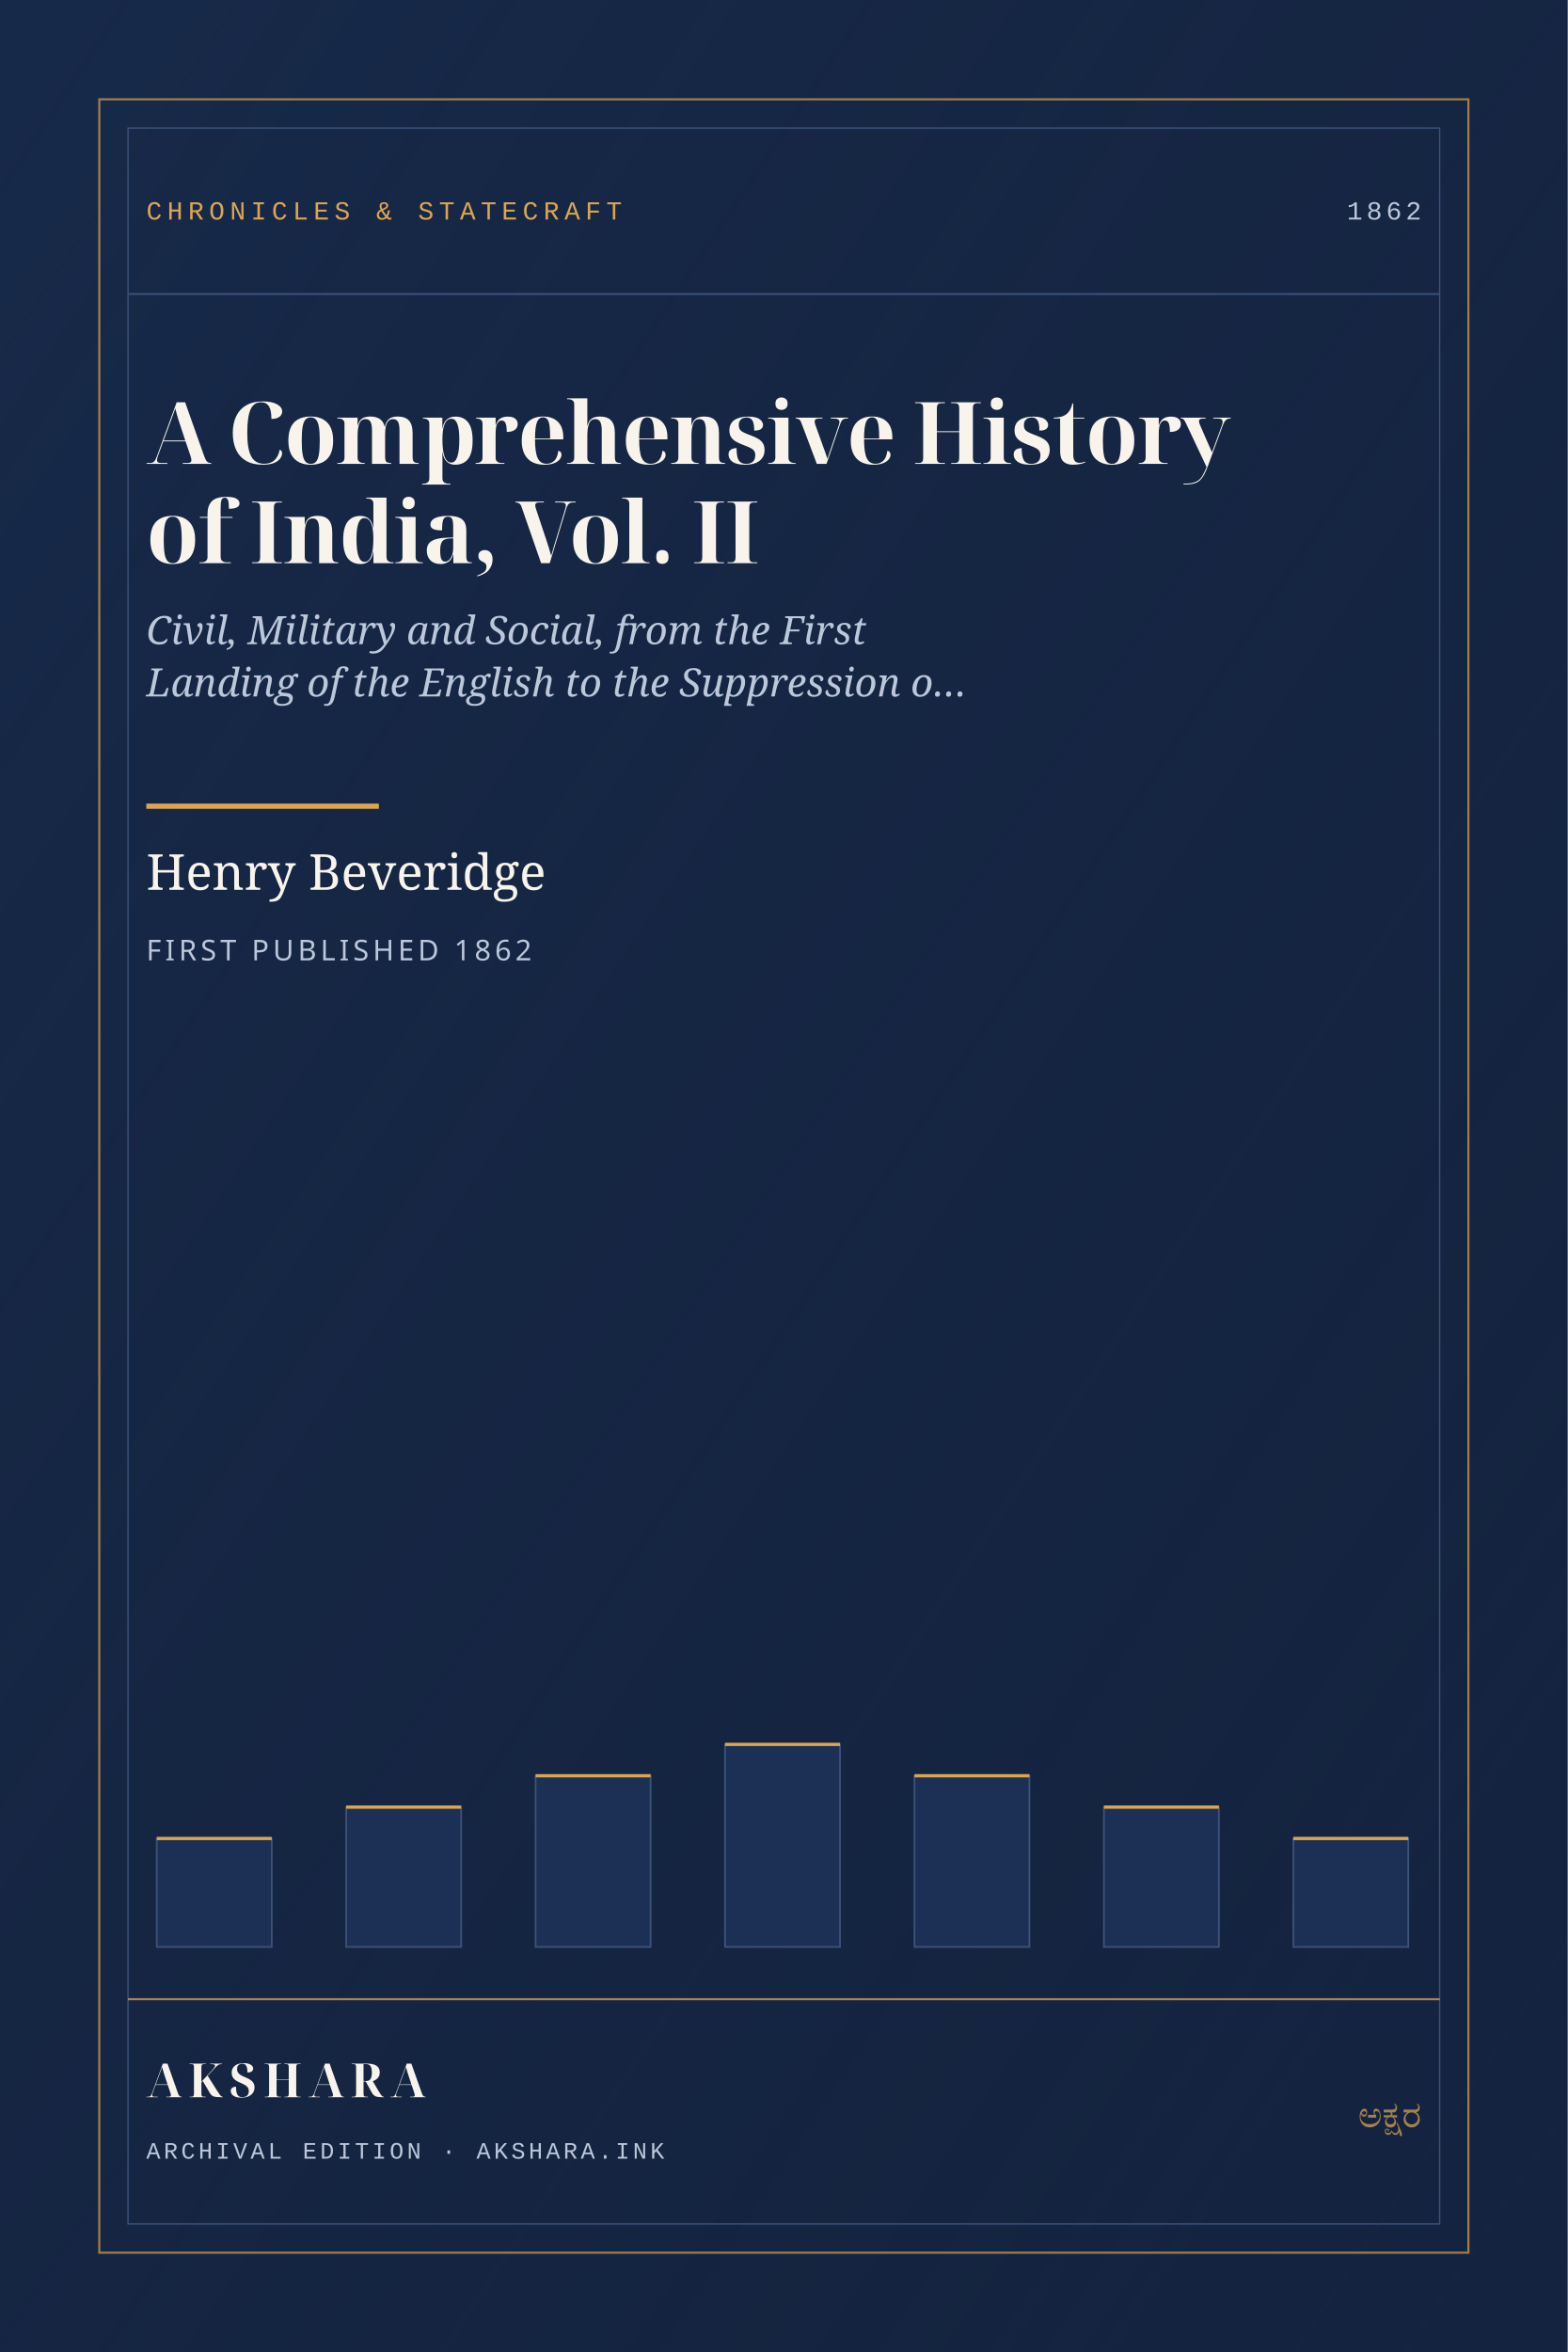
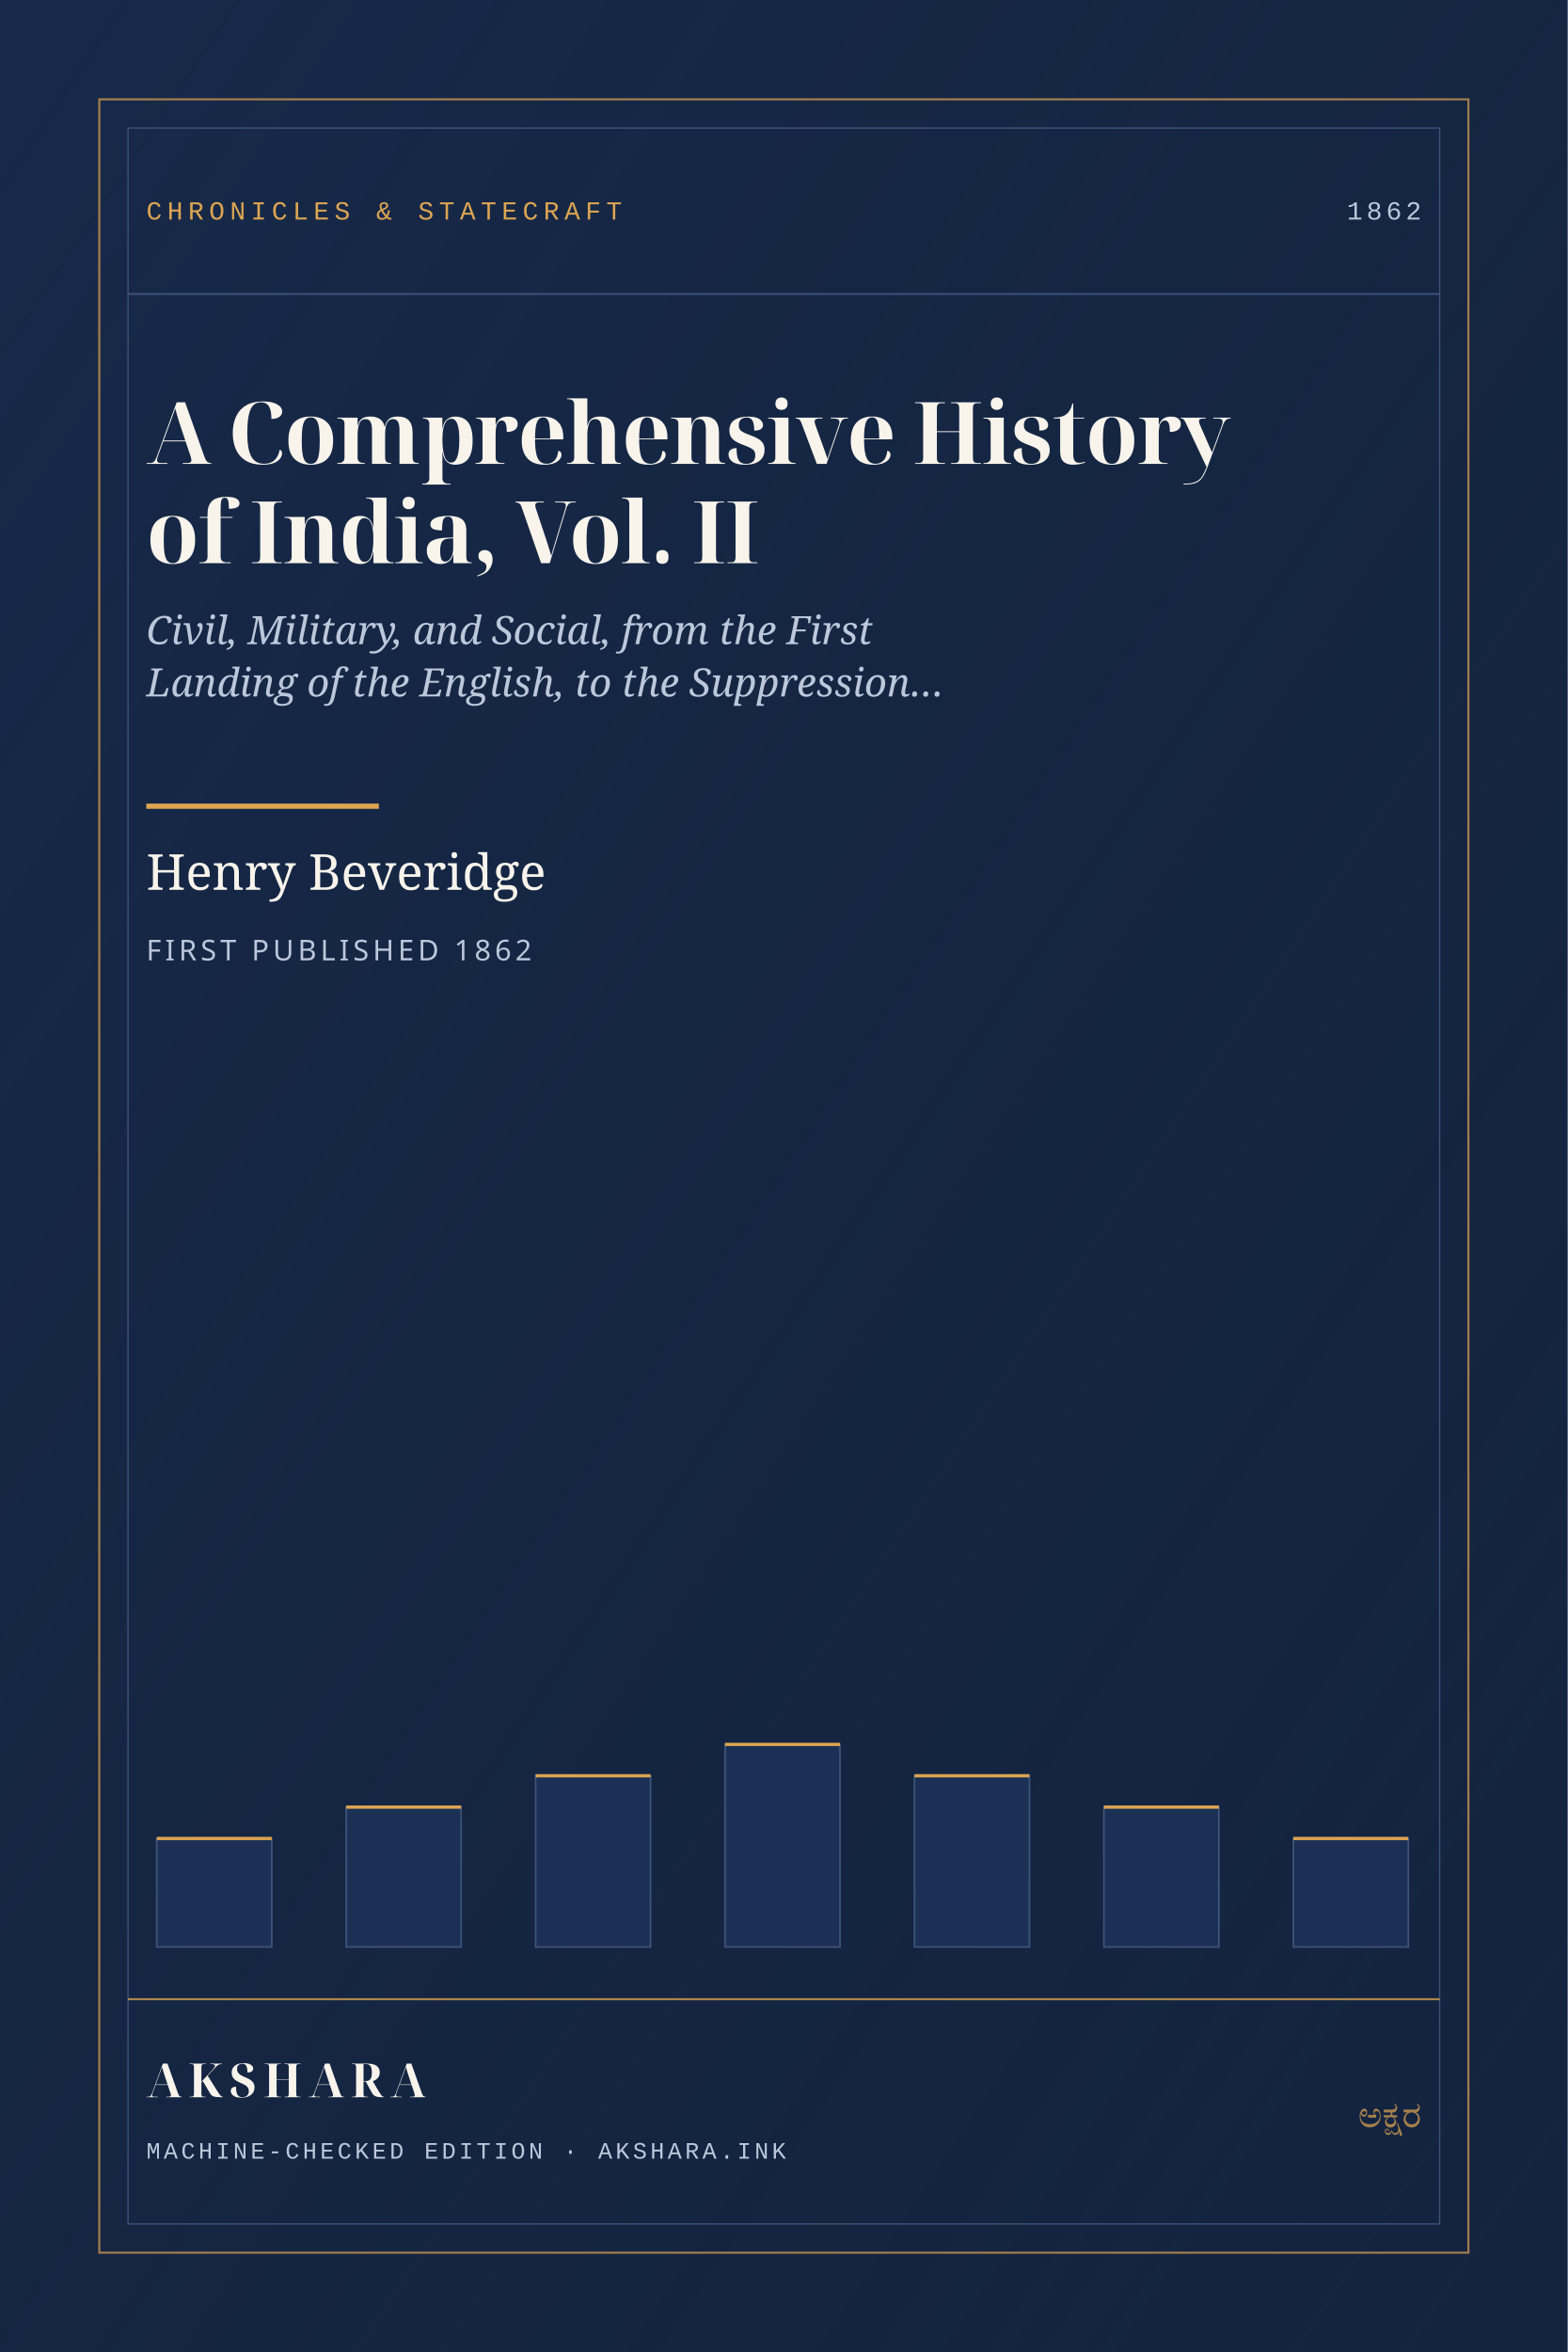
<svg xmlns="http://www.w3.org/2000/svg" viewBox="0 0 1200 1800" width="1200" height="1800">
  <defs>
    <linearGradient id="bgShade" x1="0" y1="0" x2="1" y2="1">
      <stop offset="0%" stop-color="#1B3054" stop-opacity="0.45" />
      <stop offset="100%" stop-color="#142440" stop-opacity="0" />
    </linearGradient>
  </defs>
  <rect width="1200" height="1800" fill="#142440" />
  <rect width="1200" height="1800" fill="url(#bgShade)" />
  <rect x="76" y="76" width="1048" height="1648" fill="none" stroke="#DCA552" stroke-width="1.6" stroke-opacity="0.7" />
  <rect x="98" y="98" width="1004" height="1604" fill="none" stroke="#3C537A" stroke-width="1" />
  <line x1="98" y1="225" x2="1102" y2="225" stroke="#3C537A" stroke-width="1.4" />
  <rect x="120" y="1407" width="88" height="83" fill="#1B3054" stroke="#3C537A" stroke-width="1.3" />
  <line x1="120" y1="1407" x2="208" y2="1407" stroke="#DCA552" stroke-width="2.5" />
  <rect x="265" y="1383" width="88" height="107" fill="#1B3054" stroke="#3C537A" stroke-width="1.3" />
  <line x1="265" y1="1383" x2="353" y2="1383" stroke="#DCA552" stroke-width="2.5" />
  <rect x="410" y="1359" width="88" height="131" fill="#1B3054" stroke="#3C537A" stroke-width="1.3" />
  <line x1="410" y1="1359" x2="498" y2="1359" stroke="#DCA552" stroke-width="2.5" />
  <rect x="555" y="1335" width="88" height="155" fill="#1B3054" stroke="#3C537A" stroke-width="1.3" />
  <line x1="555" y1="1335" x2="643" y2="1335" stroke="#DCA552" stroke-width="2.5" />
  <rect x="700" y="1359" width="88" height="131" fill="#1B3054" stroke="#3C537A" stroke-width="1.3" />
  <line x1="700" y1="1359" x2="788" y2="1359" stroke="#DCA552" stroke-width="2.5" />
  <rect x="845" y="1383" width="88" height="107" fill="#1B3054" stroke="#3C537A" stroke-width="1.3" />
  <line x1="845" y1="1383" x2="933" y2="1383" stroke="#DCA552" stroke-width="2.5" />
  <rect x="990" y="1407" width="88" height="83" fill="#1B3054" stroke="#3C537A" stroke-width="1.3" />
  <line x1="990" y1="1407" x2="1078" y2="1407" stroke="#DCA552" stroke-width="2.5" />
  <line x1="98" y1="1530" x2="1102" y2="1530" stroke="#DCA552" stroke-width="1.6" stroke-opacity="0.75" />
  <text x="112" y="168" fill="#DCA552" font-family="JetBrainsMono Nerd Font, Liberation Mono, monospace" font-size="20" font-weight="500" letter-spacing="4">
    CHRONICLES &amp; STATECRAFT
  </text>
  <text x="1088" y="168" text-anchor="end" fill="#BCC7DA" font-family="JetBrainsMono Nerd Font, Liberation Mono, monospace" font-size="20" letter-spacing="3">
    1862
  </text>
  <text x="112" y="355" fill="#F8F4EC" font-family="Noto Serif Display, Noto Serif, Georgia, serif" font-size="66" font-weight="600" letter-spacing="-1">
    <tspan x="112" dy="0">A Comprehensive History</tspan>
    <tspan x="112" dy="76">of India, Vol. II</tspan>
  </text>
  <text x="112" y="493" fill="#BCC7DA" font-family="Noto Serif, Georgia, serif" font-style="italic" font-size="30">
-     <tspan x="112" dy="0">Civil, Military and Social, from the First</tspan>
-     <tspan x="112" dy="40">Landing of the English to the Suppression o…</tspan>
+     <tspan x="112" dy="0">Civil, Military, and Social, from the First</tspan>
+     <tspan x="112" dy="40">Landing of the English, to the Suppression…</tspan>
  </text>
  <line x1="112" y1="617" x2="290" y2="617" stroke="#DCA552" stroke-width="4" />
  <text x="112" y="681" fill="#F8F4EC" font-family="Noto Serif, Georgia, serif" font-size="38" font-weight="400">
    <tspan x="112" dy="0">Henry Beveridge</tspan>
  </text>
  <text x="112" y="735" fill="#BCC7DA" font-family="Noto Sans, sans-serif" font-size="22" letter-spacing="3">
    FIRST PUBLISHED 1862
  </text>
  <text x="112" y="1605" fill="#F8F4EC" font-family="Noto Serif Display, Noto Serif, Georgia, serif" font-size="36" font-weight="600" letter-spacing="5">
    AKSHARA
  </text>
  <text x="112" y="1652" fill="#BCC7DA" font-family="JetBrainsMono Nerd Font, Liberation Mono, monospace" font-size="18" letter-spacing="2.5">
-     ARCHIVAL EDITION  ·  AKSHARA.INK
+     MACHINE-CHECKED EDITION  ·  AKSHARA.INK
  </text>
  <text x="1088" y="1628" text-anchor="end" fill="#DCA552" font-family="Noto Serif, Georgia, serif" font-size="28" fill-opacity="0.72">
    ಅಕ್ಷರ
  </text>
</svg>
